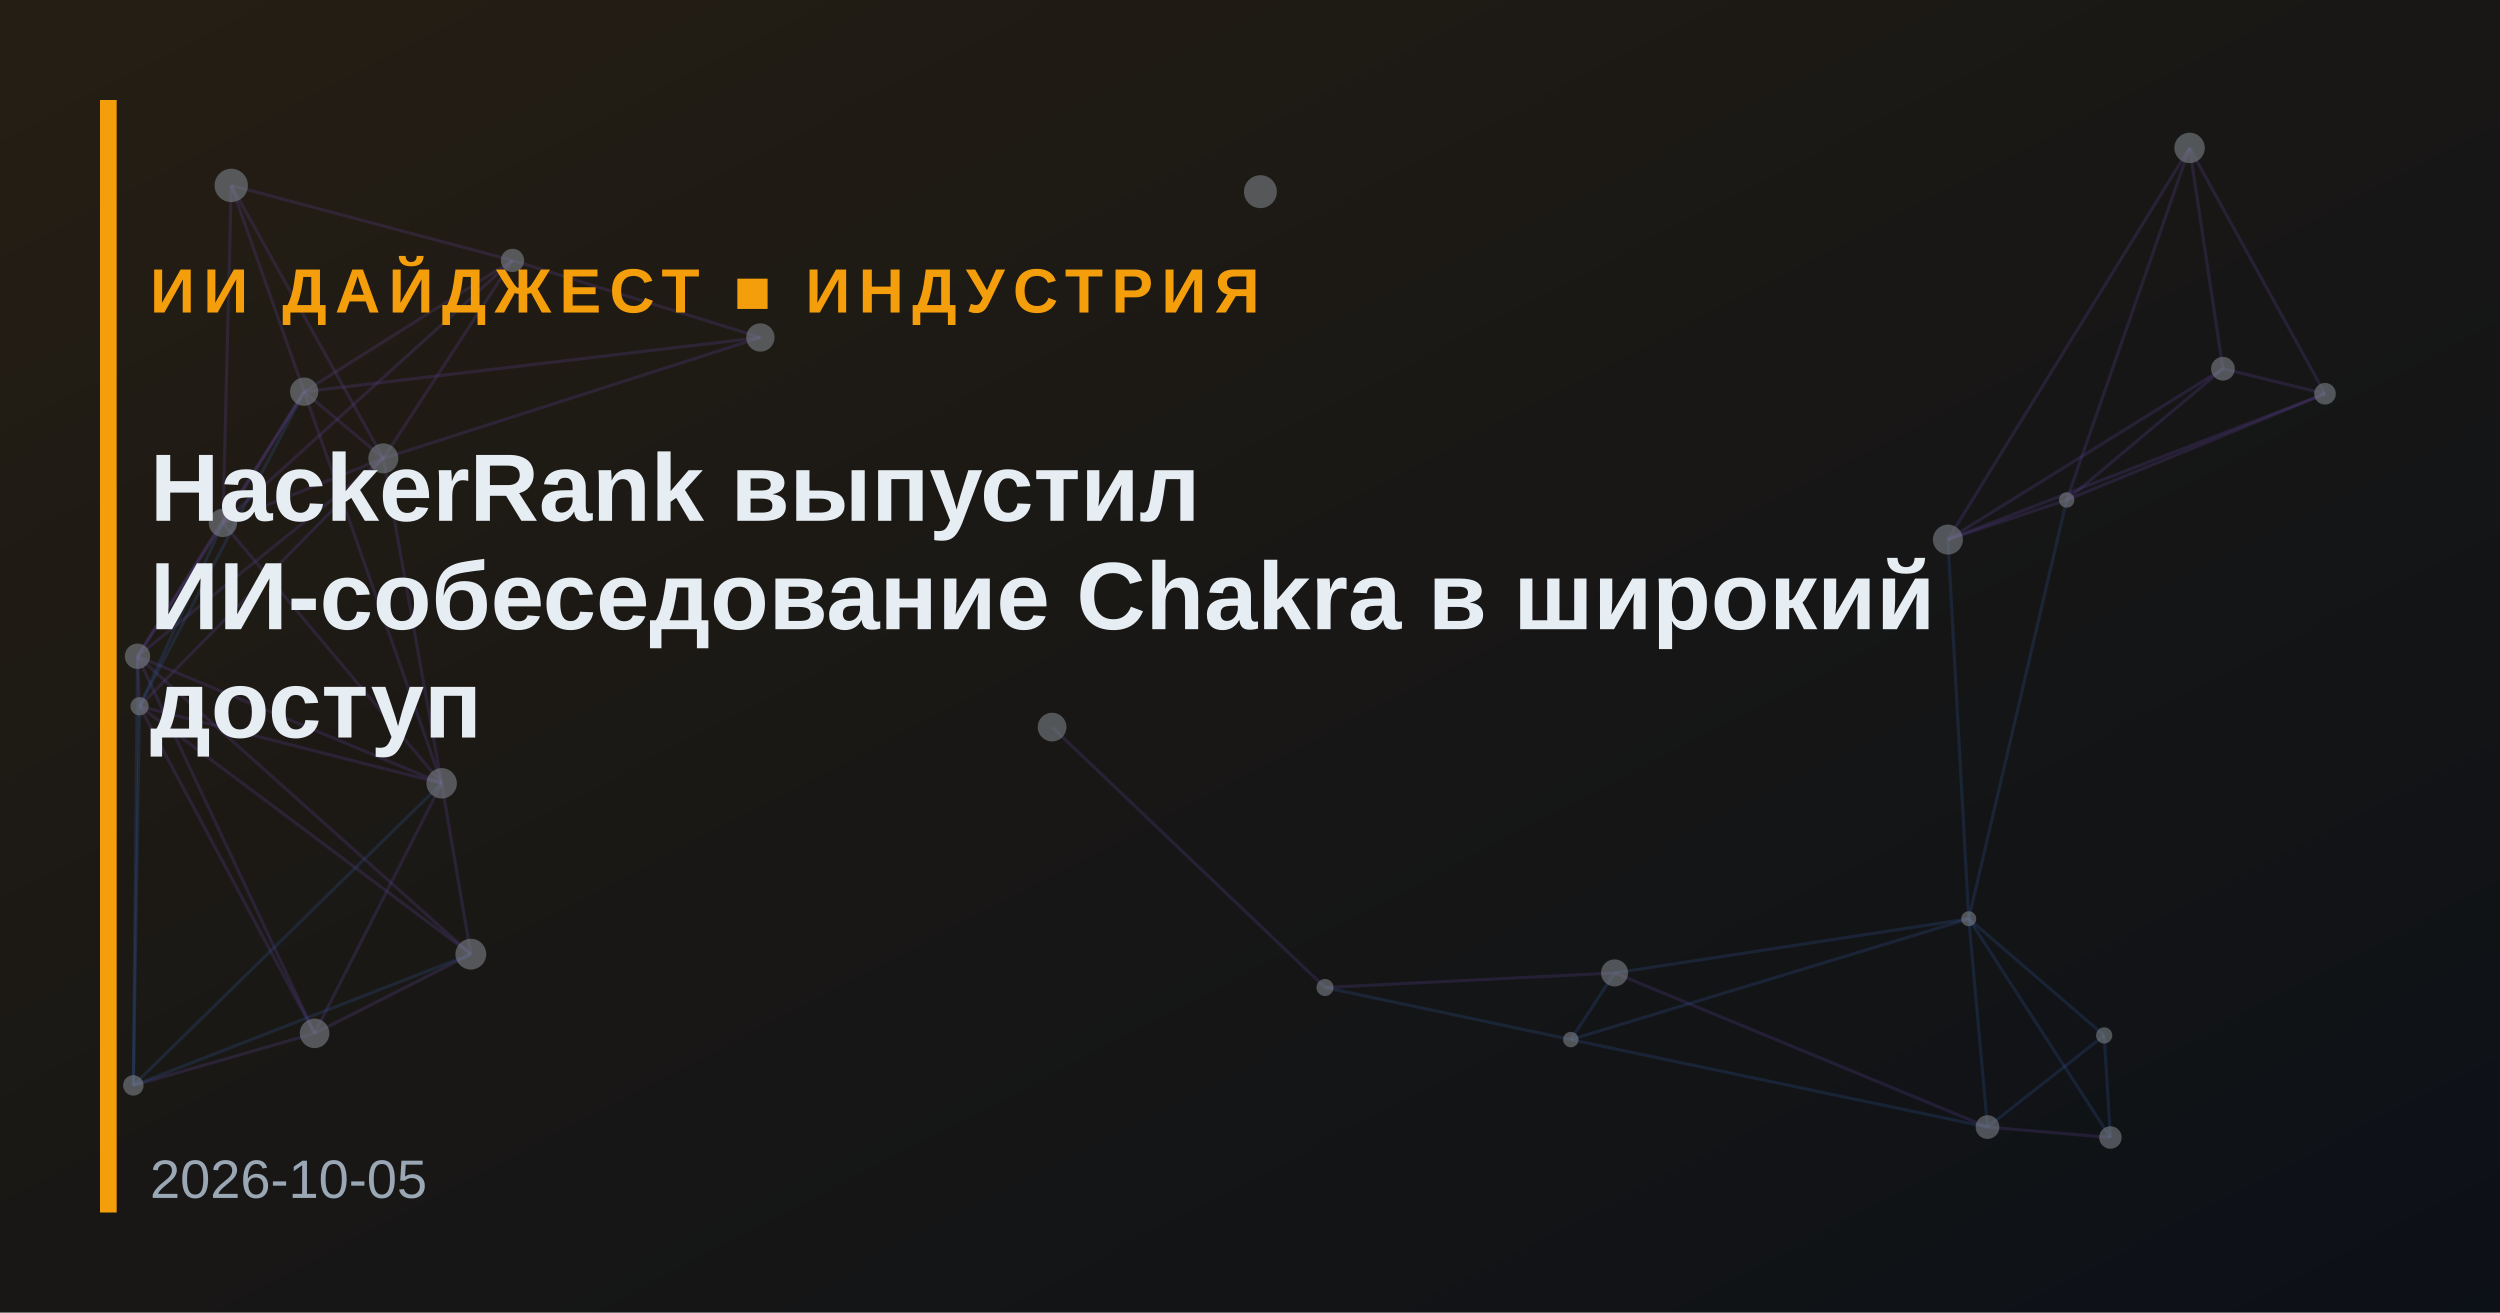
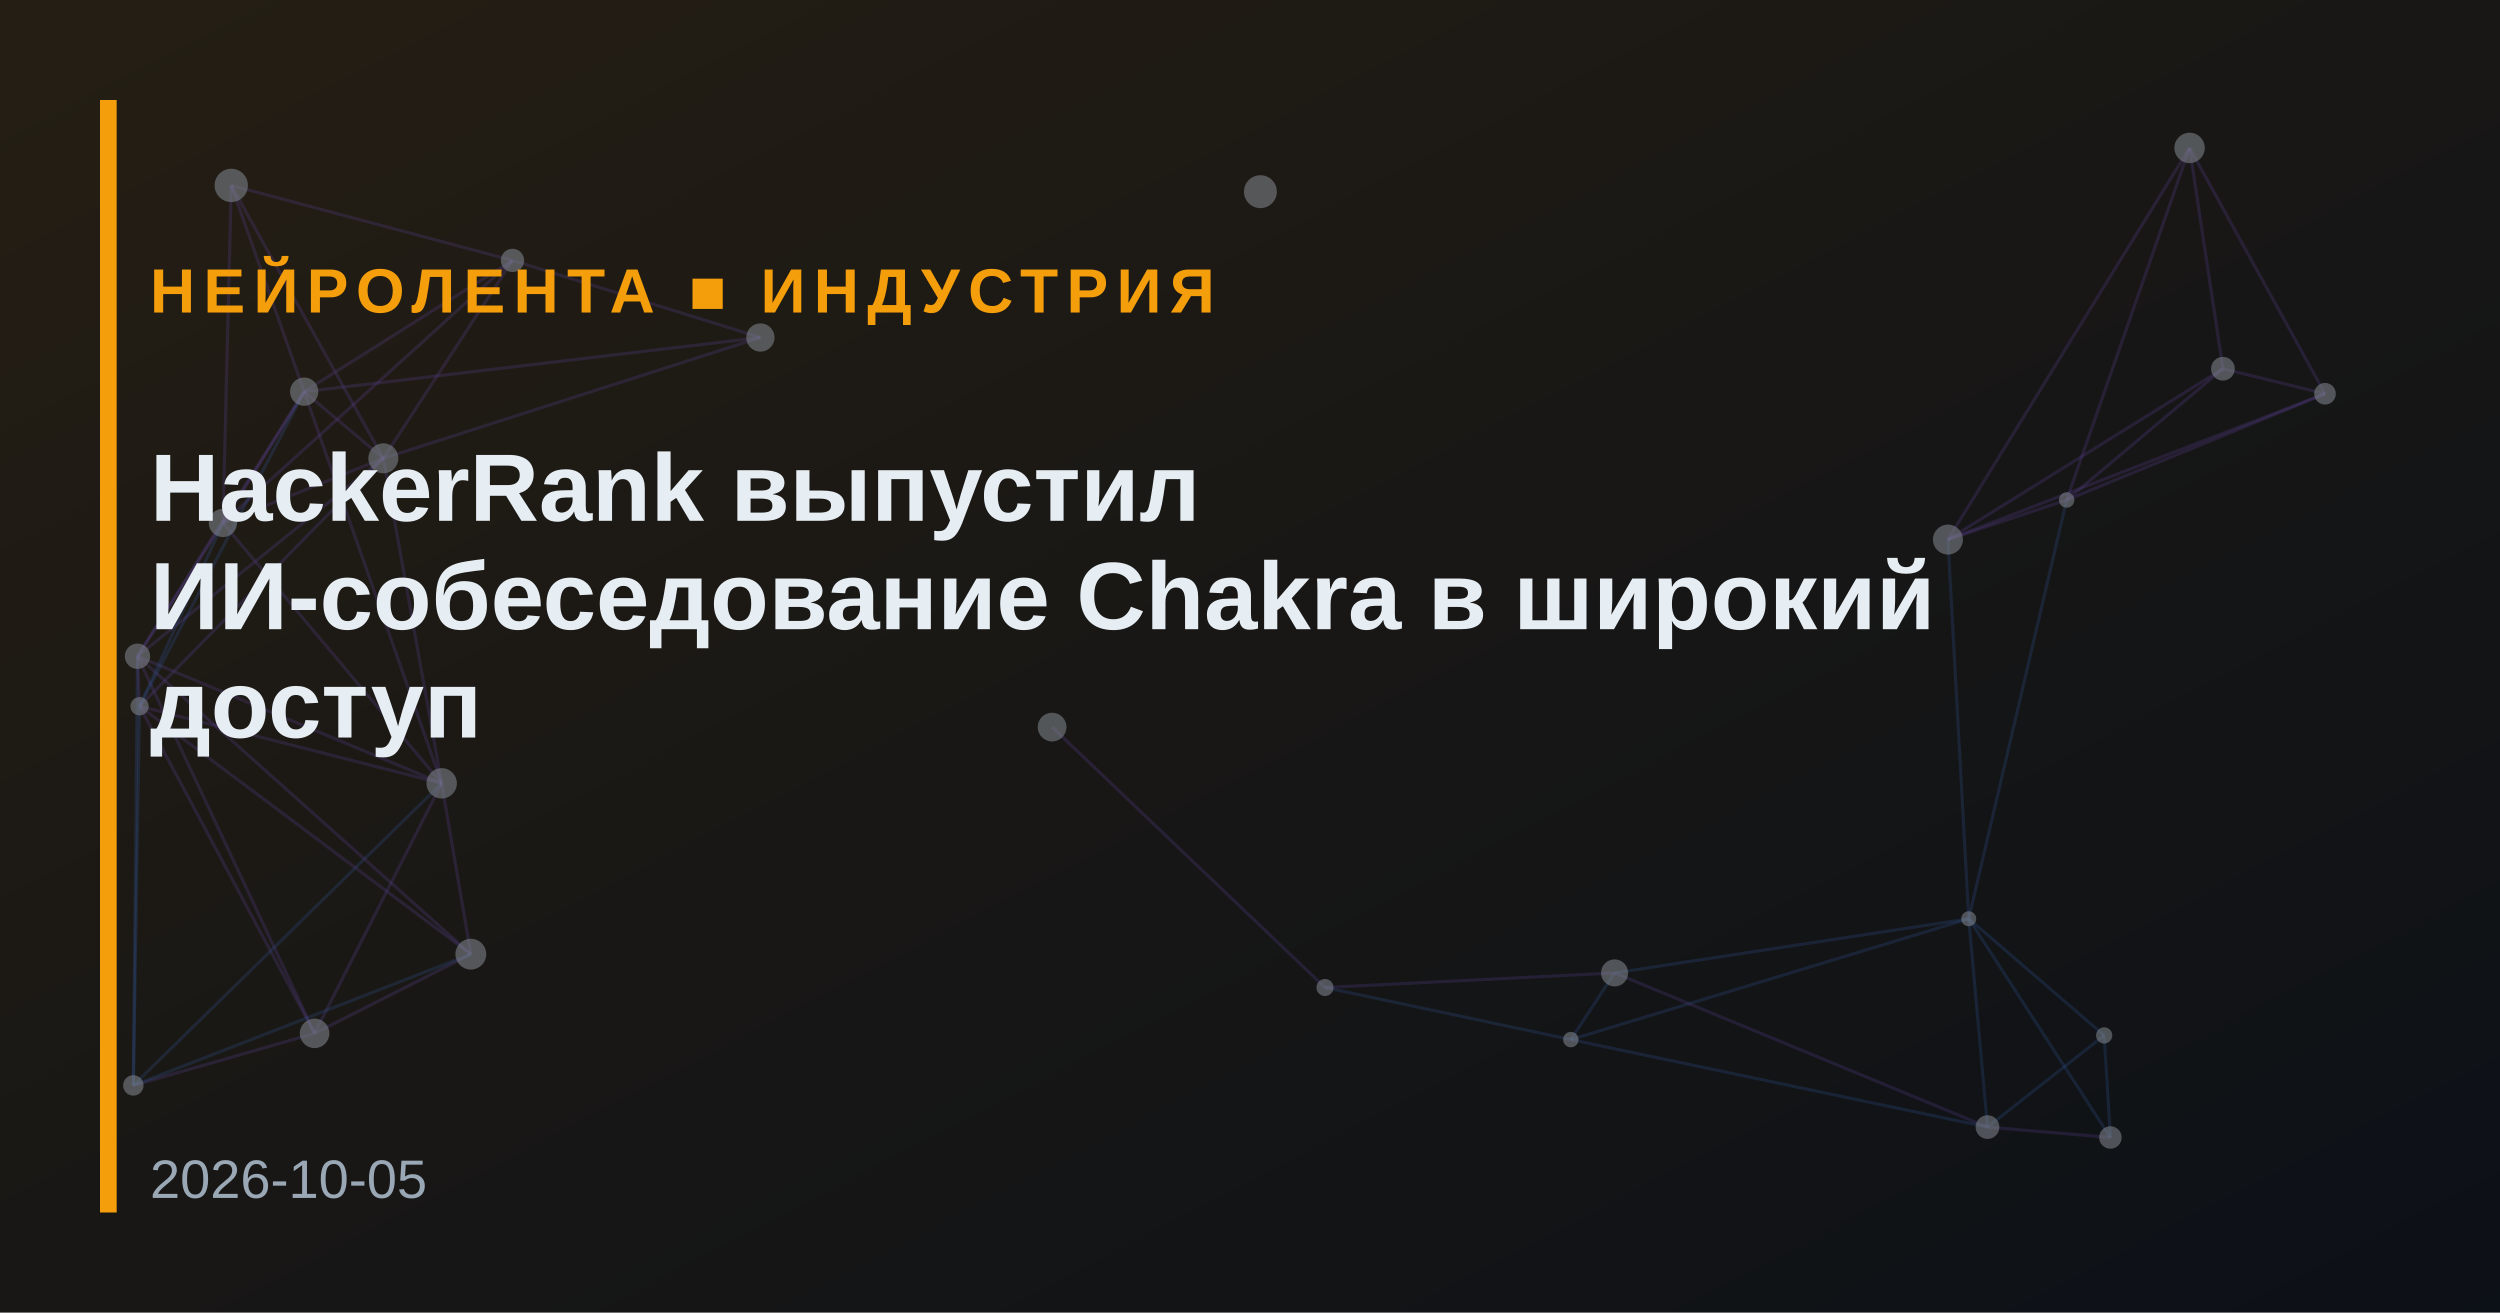
<svg xmlns="http://www.w3.org/2000/svg" viewBox="0 0 1200 630" width="1200" height="630">
  <defs>
    <linearGradient id="bg" x1="0" y1="0" x2="1" y2="1">
      <stop offset="0" stop-color="#3a2a12" />
      <stop offset="1" stop-color="#0d1117" />
    </linearGradient>
  </defs>
  <rect width="1200" height="630" fill="url(#bg)" />
  <line x1="184" y1="220" x2="66" y2="315" stroke="#9d6bff" stroke-opacity="0.25" stroke-width="1.5" />
  <line x1="184" y1="220" x2="111" y2="89" stroke="#9d6bff" stroke-opacity="0.25" stroke-width="1.5" />
  <line x1="184" y1="220" x2="365" y2="162" stroke="#9d6bff" stroke-opacity="0.25" stroke-width="1.5" />
  <line x1="184" y1="220" x2="212" y2="376" stroke="#9d6bff" stroke-opacity="0.25" stroke-width="1.5" />
  <line x1="184" y1="220" x2="67" y2="339" stroke="#9d6bff" stroke-opacity="0.25" stroke-width="1.5" />
  <line x1="184" y1="220" x2="146" y2="188" stroke="#9d6bff" stroke-opacity="0.25" stroke-width="1.5" />
  <line x1="184" y1="220" x2="107" y2="251" stroke="#9d6bff" stroke-opacity="0.25" stroke-width="1.5" />
  <line x1="184" y1="220" x2="246" y2="125" stroke="#9d6bff" stroke-opacity="0.25" stroke-width="1.5" />
  <line x1="1010" y1="497" x2="945" y2="441" stroke="#4f8cff" stroke-opacity="0.25" stroke-width="1.5" />
  <line x1="1010" y1="497" x2="954" y2="541" stroke="#4f8cff" stroke-opacity="0.25" stroke-width="1.5" />
  <line x1="1010" y1="497" x2="1013" y2="546" stroke="#4f8cff" stroke-opacity="0.25" stroke-width="1.5" />
  <line x1="754" y1="499" x2="945" y2="441" stroke="#4f8cff" stroke-opacity="0.25" stroke-width="1.5" />
  <line x1="754" y1="499" x2="954" y2="541" stroke="#4f8cff" stroke-opacity="0.25" stroke-width="1.5" />
  <line x1="754" y1="499" x2="775" y2="467" stroke="#4f8cff" stroke-opacity="0.25" stroke-width="1.5" />
  <line x1="754" y1="499" x2="636" y2="474" stroke="#4f8cff" stroke-opacity="0.25" stroke-width="1.5" />
  <line x1="945" y1="441" x2="954" y2="541" stroke="#4f8cff" stroke-opacity="0.25" stroke-width="1.5" />
  <line x1="945" y1="441" x2="775" y2="467" stroke="#4f8cff" stroke-opacity="0.25" stroke-width="1.5" />
  <line x1="945" y1="441" x2="935" y2="259" stroke="#4f8cff" stroke-opacity="0.25" stroke-width="1.5" />
  <line x1="945" y1="441" x2="992" y2="240" stroke="#4f8cff" stroke-opacity="0.25" stroke-width="1.5" />
  <line x1="945" y1="441" x2="1013" y2="546" stroke="#4f8cff" stroke-opacity="0.25" stroke-width="1.5" />
  <line x1="954" y1="541" x2="775" y2="467" stroke="#9d6bff" stroke-opacity="0.25" stroke-width="1.5" />
  <line x1="954" y1="541" x2="1013" y2="546" stroke="#9d6bff" stroke-opacity="0.25" stroke-width="1.5" />
  <line x1="151" y1="496" x2="64" y2="521" stroke="#9d6bff" stroke-opacity="0.25" stroke-width="1.5" />
  <line x1="151" y1="496" x2="66" y2="315" stroke="#9d6bff" stroke-opacity="0.25" stroke-width="1.5" />
  <line x1="151" y1="496" x2="226" y2="458" stroke="#9d6bff" stroke-opacity="0.25" stroke-width="1.5" />
  <line x1="151" y1="496" x2="212" y2="376" stroke="#9d6bff" stroke-opacity="0.25" stroke-width="1.5" />
  <line x1="151" y1="496" x2="67" y2="339" stroke="#9d6bff" stroke-opacity="0.25" stroke-width="1.5" />
  <line x1="64" y1="521" x2="66" y2="315" stroke="#4f8cff" stroke-opacity="0.25" stroke-width="1.5" />
  <line x1="64" y1="521" x2="226" y2="458" stroke="#4f8cff" stroke-opacity="0.25" stroke-width="1.5" />
  <line x1="64" y1="521" x2="212" y2="376" stroke="#4f8cff" stroke-opacity="0.25" stroke-width="1.5" />
  <line x1="64" y1="521" x2="67" y2="339" stroke="#4f8cff" stroke-opacity="0.25" stroke-width="1.5" />
  <line x1="66" y1="315" x2="226" y2="458" stroke="#9d6bff" stroke-opacity="0.25" stroke-width="1.5" />
  <line x1="66" y1="315" x2="212" y2="376" stroke="#9d6bff" stroke-opacity="0.25" stroke-width="1.5" />
  <line x1="66" y1="315" x2="67" y2="339" stroke="#9d6bff" stroke-opacity="0.25" stroke-width="1.5" />
  <line x1="66" y1="315" x2="146" y2="188" stroke="#9d6bff" stroke-opacity="0.25" stroke-width="1.5" />
  <line x1="66" y1="315" x2="107" y2="251" stroke="#9d6bff" stroke-opacity="0.25" stroke-width="1.5" />
  <line x1="1051" y1="71" x2="935" y2="259" stroke="#9d6bff" stroke-opacity="0.25" stroke-width="1.5" />
  <line x1="1051" y1="71" x2="1067" y2="177" stroke="#9d6bff" stroke-opacity="0.25" stroke-width="1.5" />
  <line x1="1051" y1="71" x2="1116" y2="189" stroke="#9d6bff" stroke-opacity="0.25" stroke-width="1.5" />
  <line x1="1051" y1="71" x2="992" y2="240" stroke="#9d6bff" stroke-opacity="0.25" stroke-width="1.5" />
  <line x1="775" y1="467" x2="636" y2="474" stroke="#9d6bff" stroke-opacity="0.25" stroke-width="1.5" />
  <line x1="226" y1="458" x2="212" y2="376" stroke="#9d6bff" stroke-opacity="0.25" stroke-width="1.5" />
  <line x1="226" y1="458" x2="67" y2="339" stroke="#9d6bff" stroke-opacity="0.25" stroke-width="1.5" />
  <line x1="935" y1="259" x2="1067" y2="177" stroke="#9d6bff" stroke-opacity="0.25" stroke-width="1.5" />
  <line x1="935" y1="259" x2="1116" y2="189" stroke="#9d6bff" stroke-opacity="0.25" stroke-width="1.5" />
  <line x1="935" y1="259" x2="992" y2="240" stroke="#9d6bff" stroke-opacity="0.25" stroke-width="1.5" />
  <line x1="111" y1="89" x2="146" y2="188" stroke="#9d6bff" stroke-opacity="0.25" stroke-width="1.5" />
  <line x1="111" y1="89" x2="107" y2="251" stroke="#9d6bff" stroke-opacity="0.25" stroke-width="1.5" />
  <line x1="111" y1="89" x2="246" y2="125" stroke="#9d6bff" stroke-opacity="0.25" stroke-width="1.5" />
  <line x1="365" y1="162" x2="146" y2="188" stroke="#9d6bff" stroke-opacity="0.25" stroke-width="1.5" />
  <line x1="365" y1="162" x2="246" y2="125" stroke="#9d6bff" stroke-opacity="0.25" stroke-width="1.5" />
  <line x1="1067" y1="177" x2="1116" y2="189" stroke="#9d6bff" stroke-opacity="0.25" stroke-width="1.5" />
  <line x1="1067" y1="177" x2="992" y2="240" stroke="#9d6bff" stroke-opacity="0.25" stroke-width="1.5" />
  <line x1="505" y1="349" x2="636" y2="474" stroke="#9d6bff" stroke-opacity="0.25" stroke-width="1.5" />
  <line x1="212" y1="376" x2="67" y2="339" stroke="#9d6bff" stroke-opacity="0.25" stroke-width="1.5" />
  <line x1="212" y1="376" x2="146" y2="188" stroke="#9d6bff" stroke-opacity="0.25" stroke-width="1.5" />
  <line x1="212" y1="376" x2="107" y2="251" stroke="#9d6bff" stroke-opacity="0.25" stroke-width="1.5" />
  <line x1="67" y1="339" x2="146" y2="188" stroke="#4f8cff" stroke-opacity="0.25" stroke-width="1.5" />
  <line x1="67" y1="339" x2="107" y2="251" stroke="#4f8cff" stroke-opacity="0.25" stroke-width="1.5" />
  <line x1="1116" y1="189" x2="992" y2="240" stroke="#9d6bff" stroke-opacity="0.25" stroke-width="1.5" />
  <line x1="146" y1="188" x2="107" y2="251" stroke="#9d6bff" stroke-opacity="0.25" stroke-width="1.5" />
  <line x1="146" y1="188" x2="246" y2="125" stroke="#9d6bff" stroke-opacity="0.25" stroke-width="1.5" />
  <line x1="107" y1="251" x2="246" y2="125" stroke="#9d6bff" stroke-opacity="0.25" stroke-width="1.5" />
  <circle cx="184" cy="220" r="7.2" fill="#e6edf3" fill-opacity="0.55" />
  <circle cx="1010" cy="497" r="3.9" fill="#e6edf3" fill-opacity="0.55" />
  <circle cx="754" cy="499" r="3.7" fill="#e6edf3" fill-opacity="0.55" />
  <circle cx="945" cy="441" r="3.6" fill="#e6edf3" fill-opacity="0.55" />
  <circle cx="954" cy="541" r="5.7" fill="#e6edf3" fill-opacity="0.55" />
  <circle cx="151" cy="496" r="7.1" fill="#e6edf3" fill-opacity="0.55" />
  <circle cx="64" cy="521" r="4.9" fill="#e6edf3" fill-opacity="0.55" />
  <circle cx="66" cy="315" r="6.1" fill="#e6edf3" fill-opacity="0.55" />
  <circle cx="605" cy="92" r="7.9" fill="#e6edf3" fill-opacity="0.55" />
  <circle cx="1051" cy="71" r="7.3" fill="#e6edf3" fill-opacity="0.55" />
  <circle cx="775" cy="467" r="6.5" fill="#e6edf3" fill-opacity="0.55" />
  <circle cx="226" cy="458" r="7.4" fill="#e6edf3" fill-opacity="0.55" />
  <circle cx="935" cy="259" r="7.2" fill="#e6edf3" fill-opacity="0.55" />
  <circle cx="111" cy="89" r="8.0" fill="#e6edf3" fill-opacity="0.55" />
  <circle cx="365" cy="162" r="6.8" fill="#e6edf3" fill-opacity="0.55" />
  <circle cx="1067" cy="177" r="5.7" fill="#e6edf3" fill-opacity="0.55" />
  <circle cx="505" cy="349" r="6.9" fill="#e6edf3" fill-opacity="0.55" />
  <circle cx="212" cy="376" r="7.3" fill="#e6edf3" fill-opacity="0.55" />
  <circle cx="636" cy="474" r="4.1" fill="#e6edf3" fill-opacity="0.55" />
  <circle cx="67" cy="339" r="4.4" fill="#e6edf3" fill-opacity="0.55" />
  <circle cx="1116" cy="189" r="5.2" fill="#e6edf3" fill-opacity="0.55" />
  <circle cx="992" cy="240" r="3.7" fill="#e6edf3" fill-opacity="0.55" />
  <circle cx="146" cy="188" r="6.8" fill="#e6edf3" fill-opacity="0.55" />
  <circle cx="107" cy="251" r="6.8" fill="#e6edf3" fill-opacity="0.55" />
  <circle cx="246" cy="125" r="5.6" fill="#e6edf3" fill-opacity="0.55" />
  <circle cx="1013" cy="546" r="5.4" fill="#e6edf3" fill-opacity="0.55" />
  <rect x="0" y="0" width="1200" height="630" fill="#0d1117" fill-opacity="0.45" />
  <rect x="48" y="48" width="8" height="534" fill="#f59e0b" />
-   <text x="72" y="150" font-family="Arial, sans-serif" font-size="30" font-weight="bold" fill="#f59e0b" letter-spacing="4">ИИ ДАЙДЖЕСТ ■ ИНДУСТРИЯ</text>
+   <text x="72" y="150" font-family="Arial, sans-serif" font-size="30" font-weight="bold" fill="#f59e0b" letter-spacing="4">НЕЙРОЛЕНТА ■ ИНДУСТРИЯ</text>
  <text x="72" y="250" font-family="Arial, sans-serif" font-size="46" font-weight="bold" fill="#e6edf3">
    <tspan x="72" dy="0">HackerRank выпустил</tspan>
    <tspan x="72" dy="52">ИИ-собеседование Chakra в широкий</tspan>
    <tspan x="72" dy="52">доступ</tspan>
  </text>
  <text x="72" y="575" font-family="Arial, sans-serif" font-size="26" fill="#9aa7b5">2026-10-05</text>
</svg>
